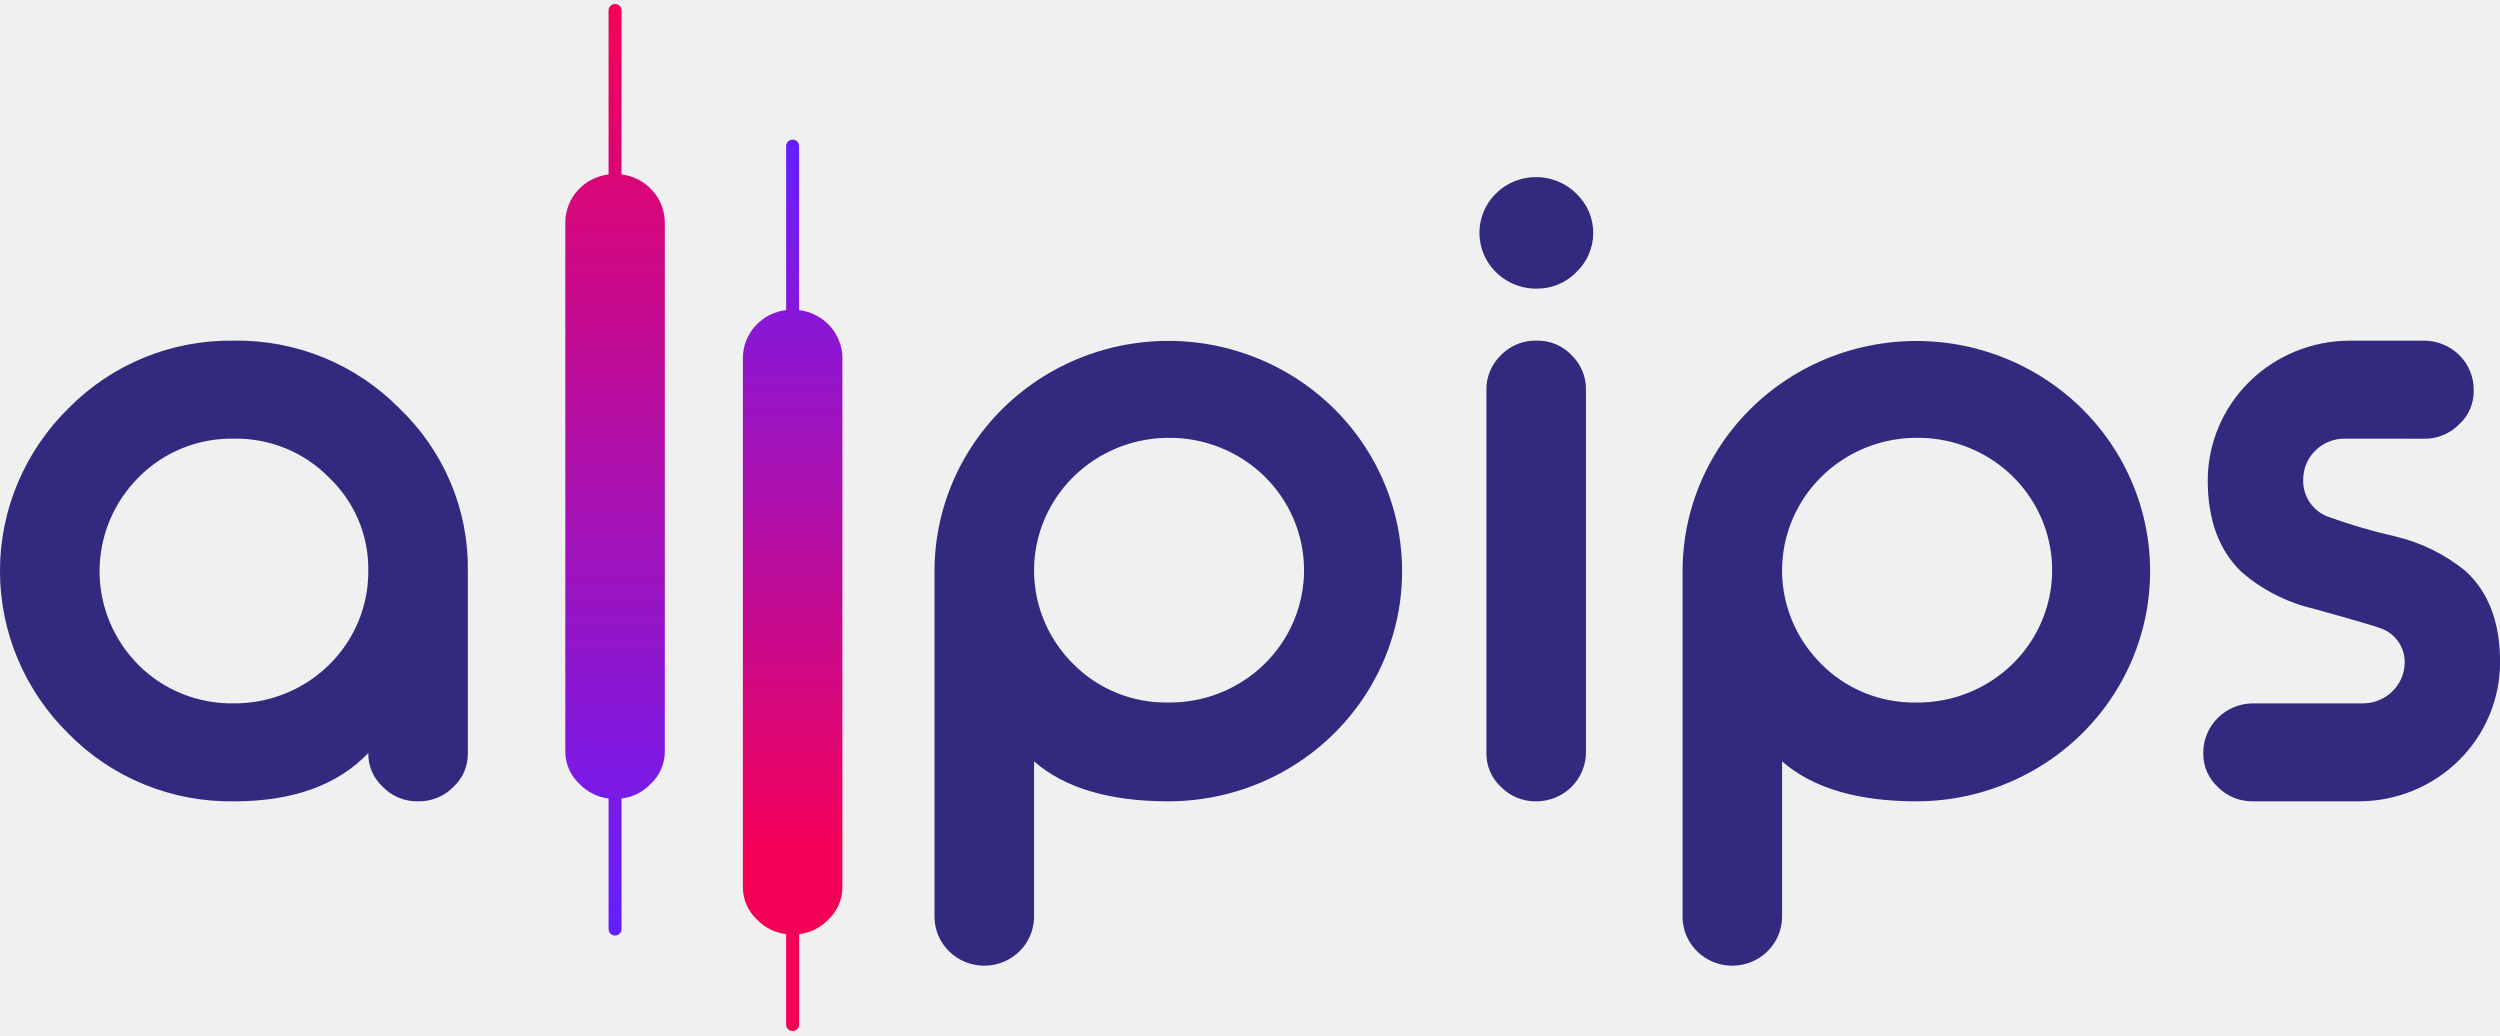
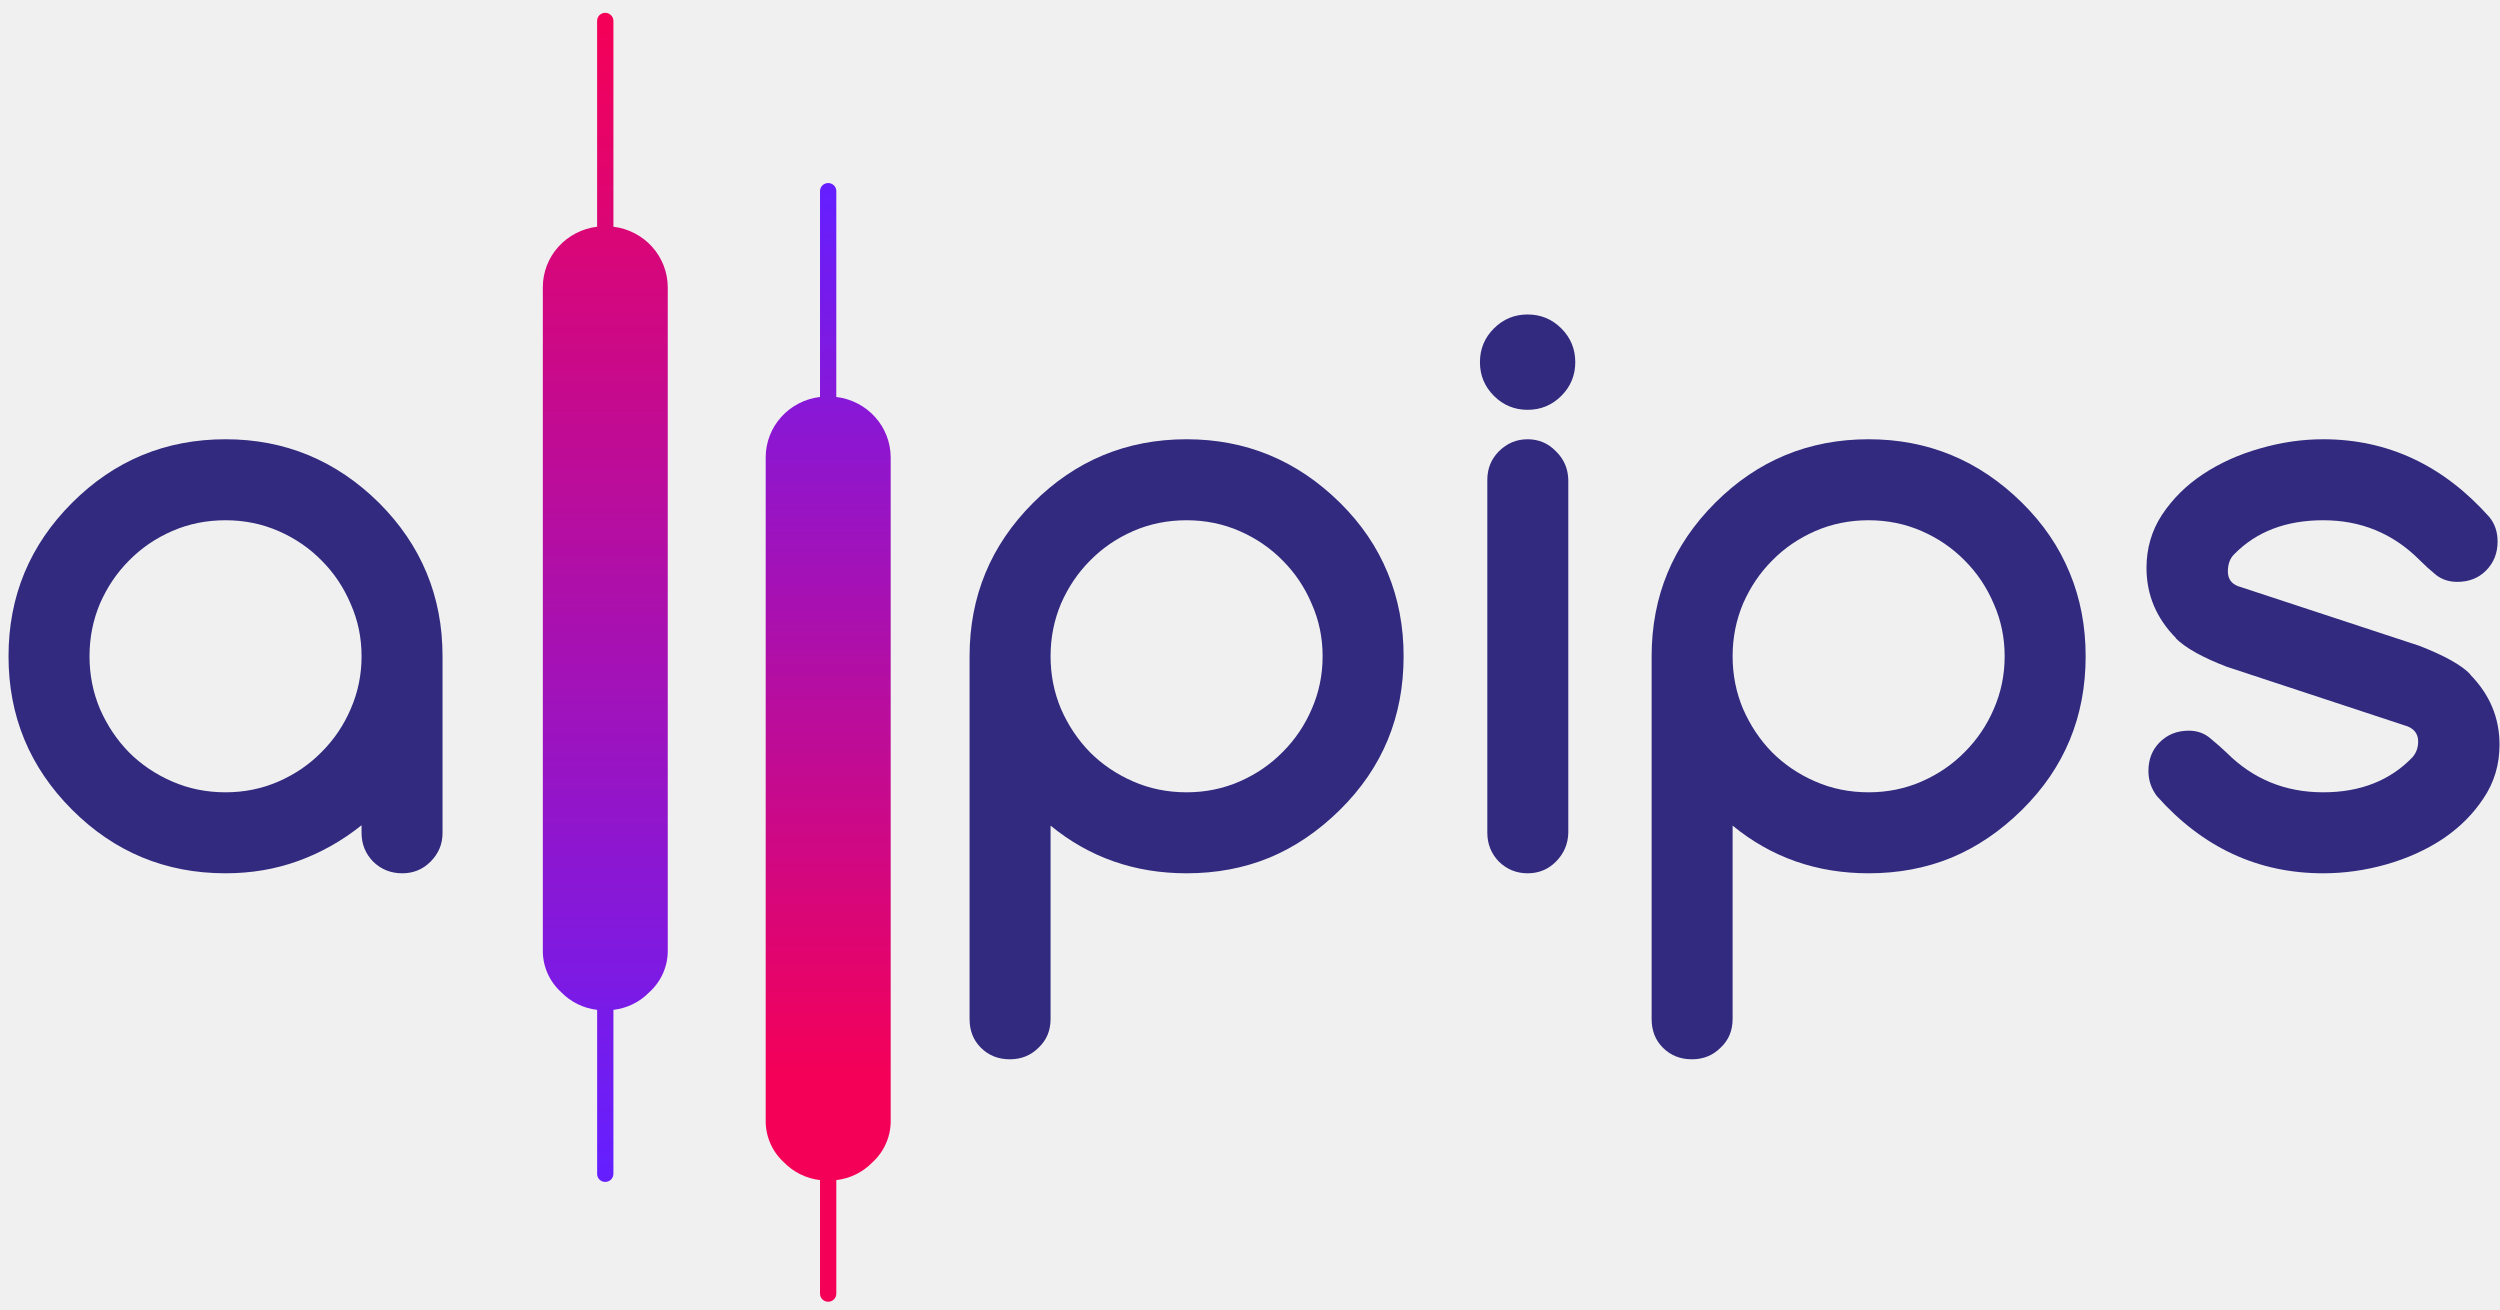
- <svg xmlns="http://www.w3.org/2000/svg" width="314" height="130" viewBox="0 0 314 130" fill="none">
-   <g clip-path="url(#clip0_66_134)">
-     <path d="M100.367 38.948C101.863 39.128 103.241 39.84 104.243 40.95C105.245 42.06 105.802 43.493 105.809 44.979V111.298C105.827 112.098 105.672 112.893 105.353 113.63C105.035 114.366 104.561 115.027 103.962 115.568C103.008 116.548 101.737 117.17 100.369 117.327V128.698C100.369 128.911 100.283 129.114 100.131 129.265C99.98 129.416 99.773 129.501 99.558 129.502C99.341 129.502 99.133 129.418 98.979 129.267C98.826 129.116 98.739 128.912 98.738 128.698V117.327C97.37 117.168 96.101 116.546 95.146 115.568C94.549 115.027 94.075 114.366 93.757 113.629C93.439 112.893 93.285 112.098 93.304 111.298V44.979C93.306 43.493 93.86 42.059 94.861 40.948C95.862 39.837 97.241 39.126 98.738 38.948V18.341C98.739 18.127 98.826 17.923 98.98 17.773C99.133 17.622 99.341 17.538 99.558 17.539C99.773 17.539 99.979 17.624 100.131 17.774C100.283 17.925 100.369 18.128 100.369 18.341L100.367 38.948Z" fill="url(#paint0_linear_66_134)" />
-     <path d="M78.066 21.91C79.56 22.094 80.935 22.807 81.935 23.916C82.935 25.026 83.492 26.456 83.502 27.94V94.259C83.521 95.059 83.365 95.853 83.047 96.589C82.728 97.325 82.254 97.985 81.655 98.525C80.704 99.507 79.434 100.131 78.066 100.288V116.714C78.063 116.871 78.014 117.025 77.924 117.155C77.834 117.285 77.708 117.386 77.56 117.447C77.413 117.507 77.251 117.523 77.094 117.494C76.937 117.465 76.792 117.391 76.677 117.282C76.524 117.132 76.438 116.928 76.437 116.716V100.288C75.069 100.129 73.799 99.506 72.846 98.525C72.249 97.984 71.776 97.325 71.458 96.589C71.14 95.854 70.985 95.061 71.003 94.261V27.943C71.008 26.457 71.563 25.025 72.563 23.914C73.563 22.803 74.94 22.09 76.435 21.91V1.304C76.435 1.091 76.521 0.886 76.674 0.736C76.827 0.585 77.034 0.5 77.251 0.5C77.466 0.502 77.673 0.587 77.825 0.737C77.978 0.888 78.064 1.091 78.066 1.304V21.91Z" fill="url(#paint1_linear_66_134)" />
-     <path d="M294.571 55.093C293.87 55.078 293.173 55.204 292.523 55.464C291.874 55.724 291.285 56.112 290.792 56.604C290.303 57.091 289.917 57.67 289.658 58.306C289.398 58.942 289.27 59.623 289.281 60.309C289.258 61.266 289.525 62.208 290.049 63.014C290.573 63.82 291.329 64.453 292.221 64.832C295.007 65.849 297.859 66.692 300.753 67.354C304.074 68.118 307.165 69.644 309.774 71.809C312.594 74.469 314.009 78.222 314.009 83.127C314.015 85.43 313.559 87.711 312.666 89.84C311.774 91.968 310.464 93.901 308.81 95.528C307.157 97.156 305.193 98.447 303.033 99.325C300.872 100.203 298.557 100.651 296.22 100.645H282.899C282.09 100.65 281.289 100.494 280.544 100.185C279.799 99.876 279.125 99.421 278.564 98.847C277.97 98.304 277.499 97.642 277.184 96.906C276.868 96.17 276.714 95.376 276.732 94.578V94.477C276.747 92.864 277.4 91.32 278.552 90.174C279.703 89.029 281.263 88.372 282.899 88.343H296.719C297.77 88.355 298.8 88.056 299.677 87.485C300.554 86.914 301.237 86.097 301.638 85.139C301.904 84.503 302.037 83.821 302.033 83.133C302.029 82.229 301.75 81.347 301.232 80.6C300.714 79.855 299.98 79.279 299.126 78.949C298.618 78.728 295.76 77.889 290.557 76.447C287.205 75.657 284.101 74.067 281.518 71.818C278.699 69.109 277.29 65.275 277.29 60.315C277.309 55.672 279.189 51.225 282.521 47.944C285.855 44.661 290.369 42.808 295.081 42.788H304.484C306.131 42.793 307.708 43.44 308.873 44.588C310.037 45.736 310.692 47.292 310.696 48.916V49.019C310.718 49.818 310.567 50.612 310.252 51.348C309.938 52.084 309.468 52.746 308.873 53.289C308.306 53.871 307.624 54.332 306.869 54.644C306.114 54.956 305.303 55.112 304.484 55.103L294.571 55.093ZM217.493 121.291C215.866 121.272 214.311 120.627 213.16 119.494C212.009 118.36 211.352 116.828 211.331 115.224V71.622C211.352 65.907 213.097 60.328 216.335 55.589C218.761 52.047 221.952 49.077 225.679 46.894C229.406 44.71 233.577 43.366 237.893 42.959C242.209 42.551 246.562 43.09 250.642 44.537C254.721 45.983 258.426 48.302 261.49 51.326C264.552 54.35 266.895 58.005 268.351 62.03C269.807 66.054 270.34 70.347 269.91 74.599C269.481 78.851 268.1 82.956 265.868 86.618C263.635 90.28 260.607 93.408 257 95.777C252.174 98.951 246.504 100.646 240.703 100.647C233.304 100.647 227.659 98.972 223.83 95.629V115.224C223.8 116.829 223.139 118.36 221.985 119.492C220.831 120.624 219.276 121.27 217.648 121.291H217.493ZM240.703 88.237C242.933 88.258 245.145 87.844 247.212 87.018C249.279 86.192 251.16 84.971 252.746 83.425C255.134 81.097 256.762 78.119 257.422 74.873C258.081 71.626 257.742 68.259 256.448 65.204C255.154 62.148 252.964 59.544 250.159 57.724C247.353 55.904 244.061 54.952 240.703 54.99C237.369 54.996 234.112 55.973 231.341 57.799C228.569 59.625 226.406 62.218 225.125 65.251C223.845 68.284 223.504 71.622 224.144 74.845C224.784 78.068 226.376 81.032 228.721 83.365C230.272 84.944 232.137 86.191 234.198 87.029C236.259 87.867 238.473 88.278 240.703 88.237ZM192.977 36.252C191.805 36.258 190.65 35.98 189.614 35.441C188.577 34.902 187.692 34.12 187.035 33.163C186.38 32.206 185.975 31.103 185.856 29.954C185.738 28.805 185.91 27.645 186.356 26.577C186.803 25.509 187.511 24.567 188.416 23.835C189.322 23.102 190.397 22.602 191.547 22.378C192.696 22.154 193.884 22.212 195.006 22.549C196.127 22.885 197.147 23.489 197.975 24.307C198.65 24.947 199.188 25.715 199.555 26.564C199.922 27.414 200.112 28.328 200.112 29.252C200.112 30.176 199.922 31.09 199.555 31.939C199.188 32.789 198.65 33.557 197.975 34.197C197.327 34.857 196.55 35.38 195.691 35.733C194.832 36.087 193.908 36.263 192.977 36.252ZM193.031 42.784C193.842 42.767 194.647 42.919 195.394 43.229C196.141 43.539 196.813 44.002 197.366 44.586C197.952 45.146 198.417 45.818 198.731 46.56C199.045 47.303 199.202 48.1 199.194 48.905V94.58C199.172 96.183 198.516 97.715 197.365 98.849C196.215 99.982 194.66 100.628 193.034 100.647H192.925C192.108 100.658 191.297 100.505 190.543 100.196C189.788 99.887 189.106 99.43 188.537 98.852C187.944 98.307 187.473 97.646 187.155 96.91C186.837 96.174 186.68 95.381 186.693 94.582V48.903C186.689 48.098 186.851 47.3 187.168 46.558C187.485 45.816 187.951 45.144 188.537 44.584C189.105 44.004 189.788 43.545 190.543 43.235C191.298 42.925 192.109 42.771 192.927 42.782H193.031V42.784ZM123.544 121.293C121.917 121.272 120.362 120.627 119.21 119.494C118.058 118.361 117.399 116.83 117.373 115.226V71.622C117.395 65.907 119.139 60.328 122.377 55.585C124.803 52.041 127.995 49.07 131.723 46.886C135.45 44.701 139.622 43.356 143.939 42.948C148.256 42.54 152.611 43.079 156.692 44.526C160.773 45.973 164.478 48.292 167.543 51.317C171.637 55.364 174.422 60.516 175.548 66.122C176.673 71.729 176.087 77.538 173.864 82.817C171.638 88.098 167.874 92.609 163.049 95.781C158.222 98.954 152.552 100.647 146.751 100.647C139.357 100.647 133.712 98.97 129.878 95.627V115.224C129.852 116.829 129.192 118.361 128.039 119.494C126.885 120.627 125.329 121.272 123.701 121.291H123.546L123.544 121.293ZM146.749 88.239C148.979 88.26 151.191 87.846 153.257 87.02C155.324 86.194 157.204 84.973 158.79 83.428C160.374 81.882 161.631 80.043 162.489 78.015C163.347 75.988 163.789 73.812 163.789 71.615C163.789 69.419 163.347 67.243 162.489 65.216C161.631 63.188 160.374 61.349 158.79 59.803C157.205 58.257 155.324 57.036 153.258 56.21C151.191 55.384 148.979 54.97 146.749 54.992C143.417 55.002 140.161 55.981 137.391 57.807C134.62 59.633 132.457 62.224 131.173 65.256C129.894 68.288 129.553 71.625 130.193 74.847C130.834 78.07 132.426 81.034 134.771 83.365C136.323 84.942 138.187 86.189 140.248 87.027C142.308 87.865 144.521 88.277 146.749 88.237V88.239ZM29.372 55.093C27.143 55.054 24.931 55.466 22.87 56.305C20.81 57.143 18.946 58.389 17.394 59.967C14.261 63.108 12.504 67.338 12.504 71.745C12.504 76.151 14.261 80.381 17.394 83.522C18.956 85.083 20.822 86.315 22.881 87.143C24.939 87.972 27.147 88.38 29.37 88.343C32.714 88.36 35.988 87.393 38.772 85.567C41.556 83.74 43.725 81.135 45 78.087C45.844 76.064 46.271 73.894 46.258 71.706C46.295 69.519 45.875 67.349 45.025 65.33C44.174 63.31 42.911 61.485 41.315 59.967C39.769 58.391 37.911 57.145 35.856 56.307C33.801 55.468 31.593 55.055 29.37 55.093H29.372ZM29.372 42.782C33.239 42.726 37.076 43.45 40.649 44.91C44.221 46.371 47.452 48.537 50.144 51.274C52.918 53.92 55.114 57.098 56.596 60.611C58.078 64.125 58.815 67.901 58.762 71.706V94.582C58.779 95.381 58.624 96.175 58.309 96.911C57.993 97.647 57.523 98.309 56.93 98.854C56.368 99.426 55.694 99.88 54.949 100.189C54.204 100.497 53.403 100.654 52.595 100.649H52.44C51.632 100.657 50.831 100.501 50.086 100.193C49.341 99.884 48.667 99.428 48.107 98.854C47.509 98.312 47.035 97.651 46.716 96.914C46.397 96.178 46.241 95.383 46.258 94.582C42.392 98.628 36.764 100.649 29.37 100.649C25.507 100.705 21.673 99.981 18.104 98.522C14.534 97.063 11.306 94.9 8.615 92.165C5.884 89.484 3.717 86.297 2.238 82.788C0.759 79.279 -0.003 75.517 -0.004 71.717C-0.005 67.917 0.756 64.154 2.236 60.645C3.715 57.136 5.883 53.95 8.615 51.27C11.304 48.534 14.533 46.369 18.102 44.91C21.672 43.45 25.506 42.727 29.37 42.784V42.782H29.372Z" fill="#312A7F" />
-   </g>
+ <svg xmlns="http://www.w3.org/2000/svg" width="189" height="99" viewBox="0 0 189 99" fill="none">
+   <path d="M63.223 30.011C64.354 30.146 65.396 30.684 66.153 31.523C66.91 32.361 67.331 33.443 67.336 34.566V84.662C67.35 85.266 67.232 85.867 66.991 86.423C66.751 86.979 66.392 87.478 65.94 87.887C65.219 88.627 64.259 89.097 63.225 89.215V97.805C63.225 97.966 63.161 98.12 63.046 98.233C62.931 98.347 62.775 98.412 62.612 98.412C62.449 98.412 62.291 98.349 62.175 98.235C62.059 98.121 61.994 97.966 61.993 97.805V89.215C60.959 89.095 60.001 88.626 59.279 87.887C58.828 87.478 58.47 86.979 58.23 86.422C57.989 85.866 57.873 85.266 57.887 84.662V34.566C57.889 33.444 58.307 32.36 59.064 31.521C59.82 30.682 60.862 30.145 61.993 30.011V14.444C61.994 14.283 62.059 14.129 62.175 14.015C62.291 13.901 62.449 13.838 62.612 13.838C62.775 13.839 62.931 13.903 63.046 14.016C63.161 14.13 63.225 14.284 63.225 14.444L63.223 30.011V30.011Z" fill="url(#paint0_linear_720_141)" />
+   <path d="M46.374 17.14C47.503 17.279 48.542 17.818 49.298 18.656C50.053 19.494 50.474 20.574 50.482 21.695V71.791C50.495 72.395 50.378 72.995 50.137 73.551C49.897 74.106 49.538 74.605 49.086 75.013C48.367 75.755 47.408 76.226 46.374 76.345V88.752C46.372 88.871 46.335 88.987 46.267 89.085C46.199 89.184 46.103 89.26 45.992 89.306C45.881 89.351 45.758 89.364 45.639 89.342C45.521 89.32 45.411 89.264 45.325 89.181C45.209 89.068 45.144 88.915 45.144 88.754V76.345C44.109 76.225 43.15 75.754 42.43 75.013C41.979 74.605 41.621 74.106 41.381 73.551C41.141 72.996 41.024 72.396 41.038 71.793V21.697C41.041 20.575 41.46 19.493 42.216 18.654C42.972 17.815 44.012 17.276 45.142 17.14V1.575C45.142 1.414 45.207 1.26 45.322 1.146C45.438 1.032 45.595 0.968 45.758 0.968C45.921 0.969 46.077 1.033 46.192 1.147C46.308 1.261 46.373 1.414 46.374 1.575V17.14Z" fill="url(#paint1_linear_720_141)" />
+   <path d="M17.05 39.331C15.605 39.331 14.257 39.605 13.007 40.151C11.757 40.698 10.673 41.441 9.755 42.378C8.837 43.296 8.105 44.38 7.558 45.63C7.031 46.88 6.767 48.208 6.767 49.614C6.767 51.021 7.031 52.349 7.558 53.599C8.105 54.849 8.837 55.942 9.755 56.88C10.673 57.798 11.757 58.53 13.007 59.077C14.257 59.624 15.605 59.898 17.05 59.898C18.476 59.898 19.814 59.624 21.064 59.077C22.314 58.53 23.398 57.788 24.316 56.851C25.253 55.913 25.986 54.829 26.513 53.599C27.06 52.349 27.334 51.021 27.334 49.614C27.334 48.208 27.06 46.89 26.513 45.659C25.986 44.409 25.253 43.316 24.316 42.378C23.398 41.441 22.314 40.698 21.064 40.151C19.814 39.605 18.476 39.331 17.05 39.331ZM27.334 62.974V62.388C25.869 63.56 24.277 64.458 22.558 65.083C20.839 65.708 19.003 66.021 17.05 66.021C12.519 66.021 8.652 64.419 5.449 61.216C2.246 58.013 0.644 54.146 0.644 49.614C0.644 45.083 2.246 41.216 5.449 38.013C8.652 34.81 12.519 33.208 17.05 33.208C21.543 33.208 25.41 34.81 28.652 38.013C31.855 41.216 33.456 45.083 33.456 49.614V62.974C33.456 63.813 33.154 64.536 32.548 65.142C31.962 65.728 31.25 66.021 30.41 66.021C29.55 66.021 28.818 65.728 28.212 65.142C27.627 64.536 27.334 63.813 27.334 62.974Z" fill="#312A7F" />
+   <path d="M79.423 49.614C79.423 51.021 79.687 52.349 80.214 53.599C80.761 54.849 81.494 55.942 82.412 56.88C83.33 57.798 84.414 58.53 85.664 59.077C86.914 59.624 88.261 59.898 89.707 59.898C91.132 59.898 92.47 59.624 93.72 59.077C94.97 58.53 96.054 57.788 96.972 56.851C97.91 55.913 98.642 54.829 99.169 53.599C99.716 52.349 99.99 51.021 99.99 49.614C99.99 48.208 99.716 46.89 99.169 45.659C98.642 44.409 97.91 43.316 96.972 42.378C96.054 41.441 94.97 40.698 93.72 40.151C92.47 39.605 91.132 39.331 89.707 39.331C88.261 39.331 86.914 39.605 85.664 40.151C84.414 40.698 83.33 41.441 82.412 42.378C81.494 43.296 80.761 44.38 80.214 45.63C79.687 46.88 79.423 48.208 79.423 49.614ZM89.707 66.021C85.781 66.021 82.353 64.819 79.423 62.417V77.036C79.423 77.915 79.121 78.638 78.515 79.204C77.929 79.79 77.207 80.083 76.347 80.083C75.468 80.083 74.736 79.79 74.15 79.204C73.584 78.638 73.3 77.915 73.3 77.036V49.614C73.3 45.083 74.902 41.216 78.105 38.013C81.308 34.81 85.175 33.208 89.707 33.208C94.199 33.208 98.066 34.81 101.308 38.013C102.91 39.595 104.111 41.362 104.912 43.316C105.712 45.249 106.113 47.349 106.113 49.614C106.113 54.185 104.511 58.052 101.308 61.216C99.668 62.837 97.88 64.048 95.947 64.849C94.033 65.63 91.953 66.021 89.707 66.021Z" fill="#312A7F" />
+   <path d="M119.091 27.378C119.091 28.374 118.74 29.224 118.037 29.927C117.333 30.63 116.484 30.982 115.488 30.982C114.492 30.982 113.642 30.63 112.939 29.927C112.236 29.224 111.884 28.374 111.884 27.378C111.884 26.382 112.236 25.532 112.939 24.829C113.642 24.126 114.492 23.774 115.488 23.774C116.484 23.774 117.333 24.126 118.037 24.829C118.74 25.532 119.091 26.382 119.091 27.378ZM112.441 62.944V36.284C112.441 35.425 112.734 34.702 113.32 34.116C113.925 33.511 114.648 33.208 115.488 33.208C116.328 33.208 117.041 33.511 117.626 34.116C118.232 34.702 118.544 35.425 118.564 36.284V62.944C118.544 63.804 118.232 64.536 117.626 65.142C117.041 65.728 116.328 66.021 115.488 66.021C114.648 66.021 113.925 65.728 113.32 65.142C112.734 64.536 112.441 63.804 112.441 62.944Z" fill="#312A7F" />
+   <path d="M130.986 49.614C130.986 51.021 131.25 52.349 131.777 53.599C132.324 54.849 133.056 55.942 133.974 56.88C134.892 57.798 135.976 58.53 137.226 59.077C138.476 59.624 139.824 59.898 141.269 59.898C142.695 59.898 144.033 59.624 145.283 59.077C146.533 58.53 147.617 57.788 148.535 56.851C149.472 55.913 150.205 54.829 150.732 53.599C151.279 52.349 151.552 51.021 151.552 49.614C151.552 48.208 151.279 46.89 150.732 45.659C150.205 44.409 149.472 43.316 148.535 42.378C147.617 41.441 146.533 40.698 145.283 40.151C144.033 39.605 142.695 39.331 141.269 39.331C139.824 39.331 138.476 39.605 137.226 40.151C135.976 40.698 134.892 41.441 133.974 42.378C133.056 43.296 132.324 44.38 131.777 45.63C131.25 46.88 130.986 48.208 130.986 49.614ZM141.269 66.021C137.343 66.021 133.916 64.819 130.986 62.417V77.036C130.986 77.915 130.683 78.638 130.078 79.204C129.492 79.79 128.769 80.083 127.91 80.083C127.031 80.083 126.298 79.79 125.712 79.204C125.146 78.638 124.863 77.915 124.863 77.036V49.614C124.863 45.083 126.464 41.216 129.667 38.013C132.871 34.81 136.738 33.208 141.269 33.208C145.761 33.208 149.628 34.81 152.871 38.013C154.472 39.595 155.673 41.362 156.474 43.316C157.275 45.249 157.675 47.349 157.675 49.614C157.675 54.185 156.074 58.052 152.871 61.216C151.23 62.837 149.443 64.048 147.509 64.849C145.595 65.63 143.515 66.021 141.269 66.021Z" fill="#312A7F" />
+   <path d="M168.339 50.405C166.503 49.702 165.214 48.98 164.472 48.237H164.501C163.017 46.733 162.275 44.966 162.275 42.935C162.275 41.45 162.666 40.112 163.447 38.921C164.248 37.71 165.283 36.685 166.552 35.845C167.822 35.005 169.248 34.36 170.83 33.911C172.431 33.442 174.033 33.208 175.634 33.208C180.517 33.208 184.707 35.171 188.203 39.097C188.613 39.605 188.818 40.22 188.818 40.942C188.818 41.821 188.525 42.554 187.939 43.14C187.373 43.706 186.65 43.989 185.771 43.989C185.146 43.989 184.609 43.813 184.16 43.462C183.73 43.11 183.31 42.73 182.9 42.319C180.908 40.327 178.486 39.331 175.634 39.331C172.822 39.331 170.576 40.191 168.896 41.909C168.583 42.222 168.427 42.651 168.427 43.198C168.427 43.745 168.681 44.116 169.189 44.312L182.9 48.823C184.814 49.566 186.103 50.288 186.767 50.991H186.738C188.222 52.495 188.964 54.263 188.964 56.294C188.964 57.798 188.564 59.146 187.763 60.337C186.982 61.528 185.957 62.554 184.687 63.413C183.417 64.253 181.992 64.897 180.41 65.347C178.828 65.796 177.236 66.021 175.634 66.021C170.712 66.021 166.523 64.077 163.066 60.191C162.636 59.624 162.421 58.989 162.421 58.286C162.421 57.407 162.705 56.685 163.271 56.118C163.857 55.532 164.589 55.239 165.468 55.239C166.113 55.239 166.66 55.435 167.109 55.825C167.558 56.196 167.968 56.558 168.339 56.909C170.332 58.901 172.763 59.898 175.634 59.898C178.427 59.898 180.673 59.019 182.373 57.261C182.666 56.929 182.812 56.528 182.812 56.06C182.812 55.513 182.548 55.132 182.021 54.917L168.339 50.405Z" fill="#312A7F" />
  <defs>
-     <linearGradient id="paint0_linear_66_134" x1="93.302" y1="107.334" x2="93.302" y2="18.323" gradientUnits="userSpaceOnUse">
+     <linearGradient id="paint0_linear_720_141" x1="57.885" y1="81.667" x2="57.885" y2="14.431" gradientUnits="userSpaceOnUse">
      <stop stop-color="#F50057" />
      <stop offset="1" stop-color="#651FFF" />
    </linearGradient>
-     <linearGradient id="paint1_linear_66_134" x1="71.001" y1="1.085" x2="71.001" y2="116.228" gradientUnits="userSpaceOnUse">
+     <linearGradient id="paint1_linear_720_141" x1="41.036" y1="1.409" x2="41.036" y2="88.385" gradientUnits="userSpaceOnUse">
      <stop stop-color="#F50057" />
      <stop offset="1" stop-color="#651FFF" />
    </linearGradient>
-     <clipPath id="clip0_66_134">
-       <rect width="314" height="129" fill="white" transform="translate(0 0.5)" />
-     </clipPath>
  </defs>
</svg>
